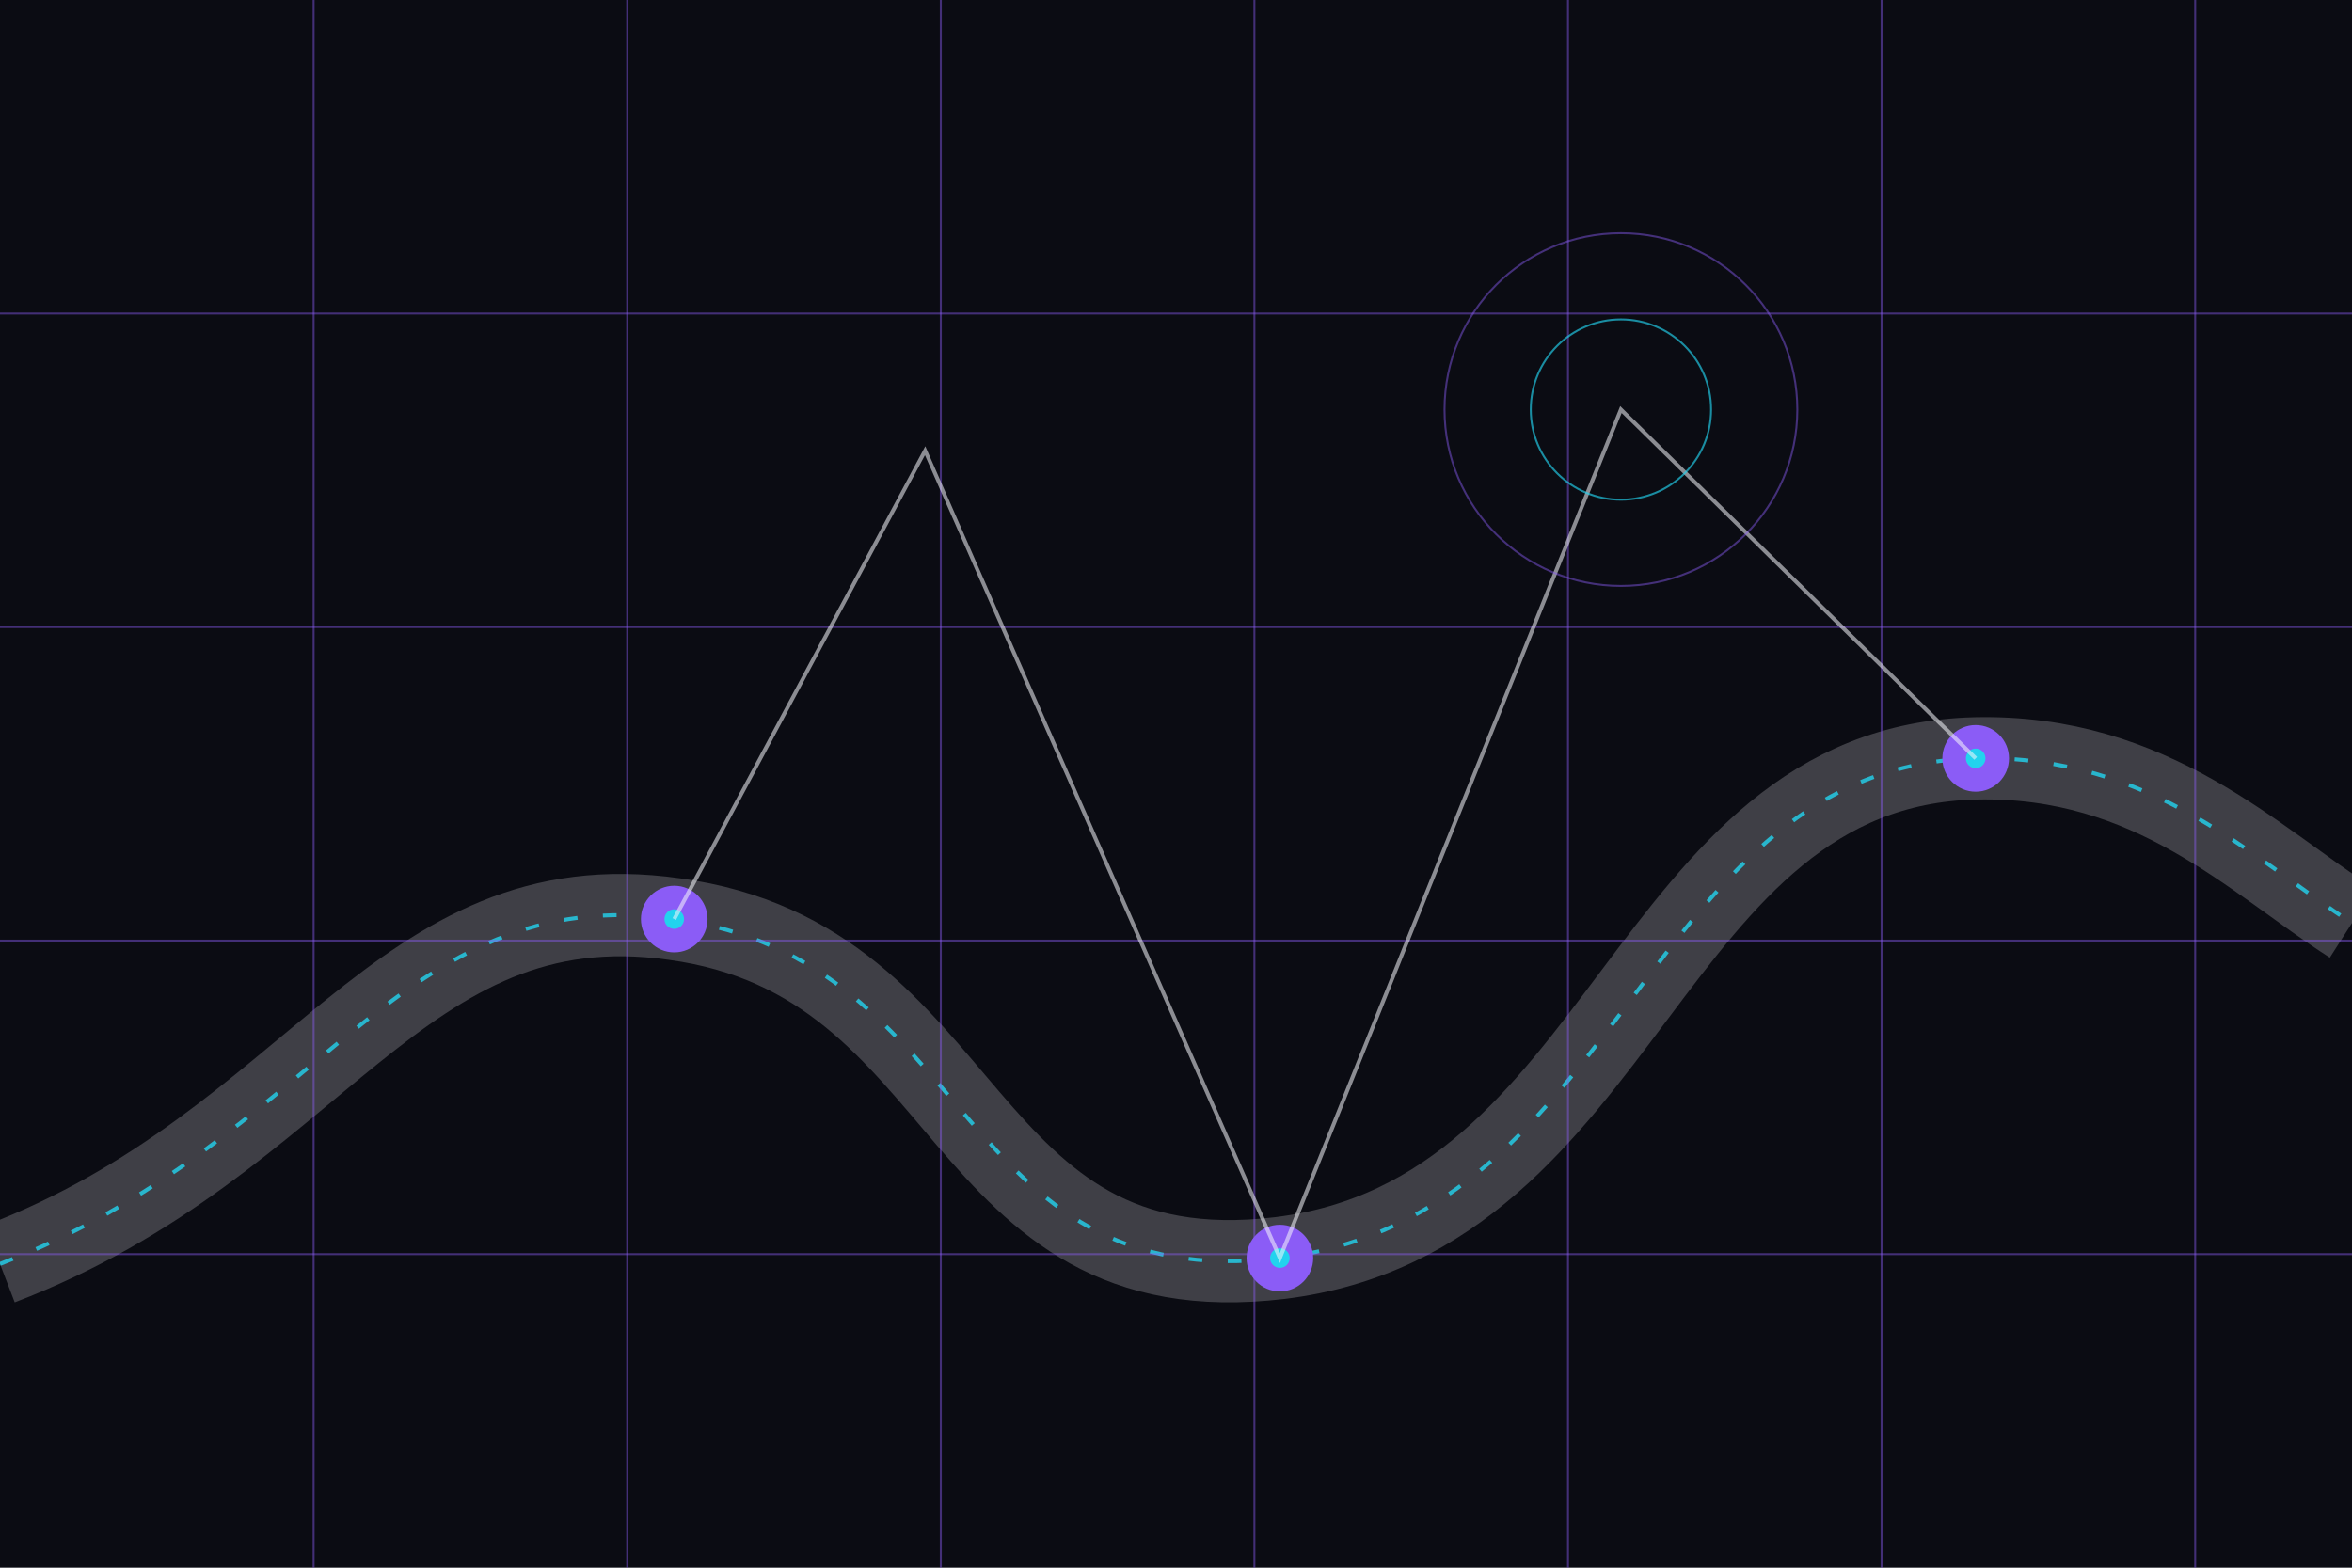
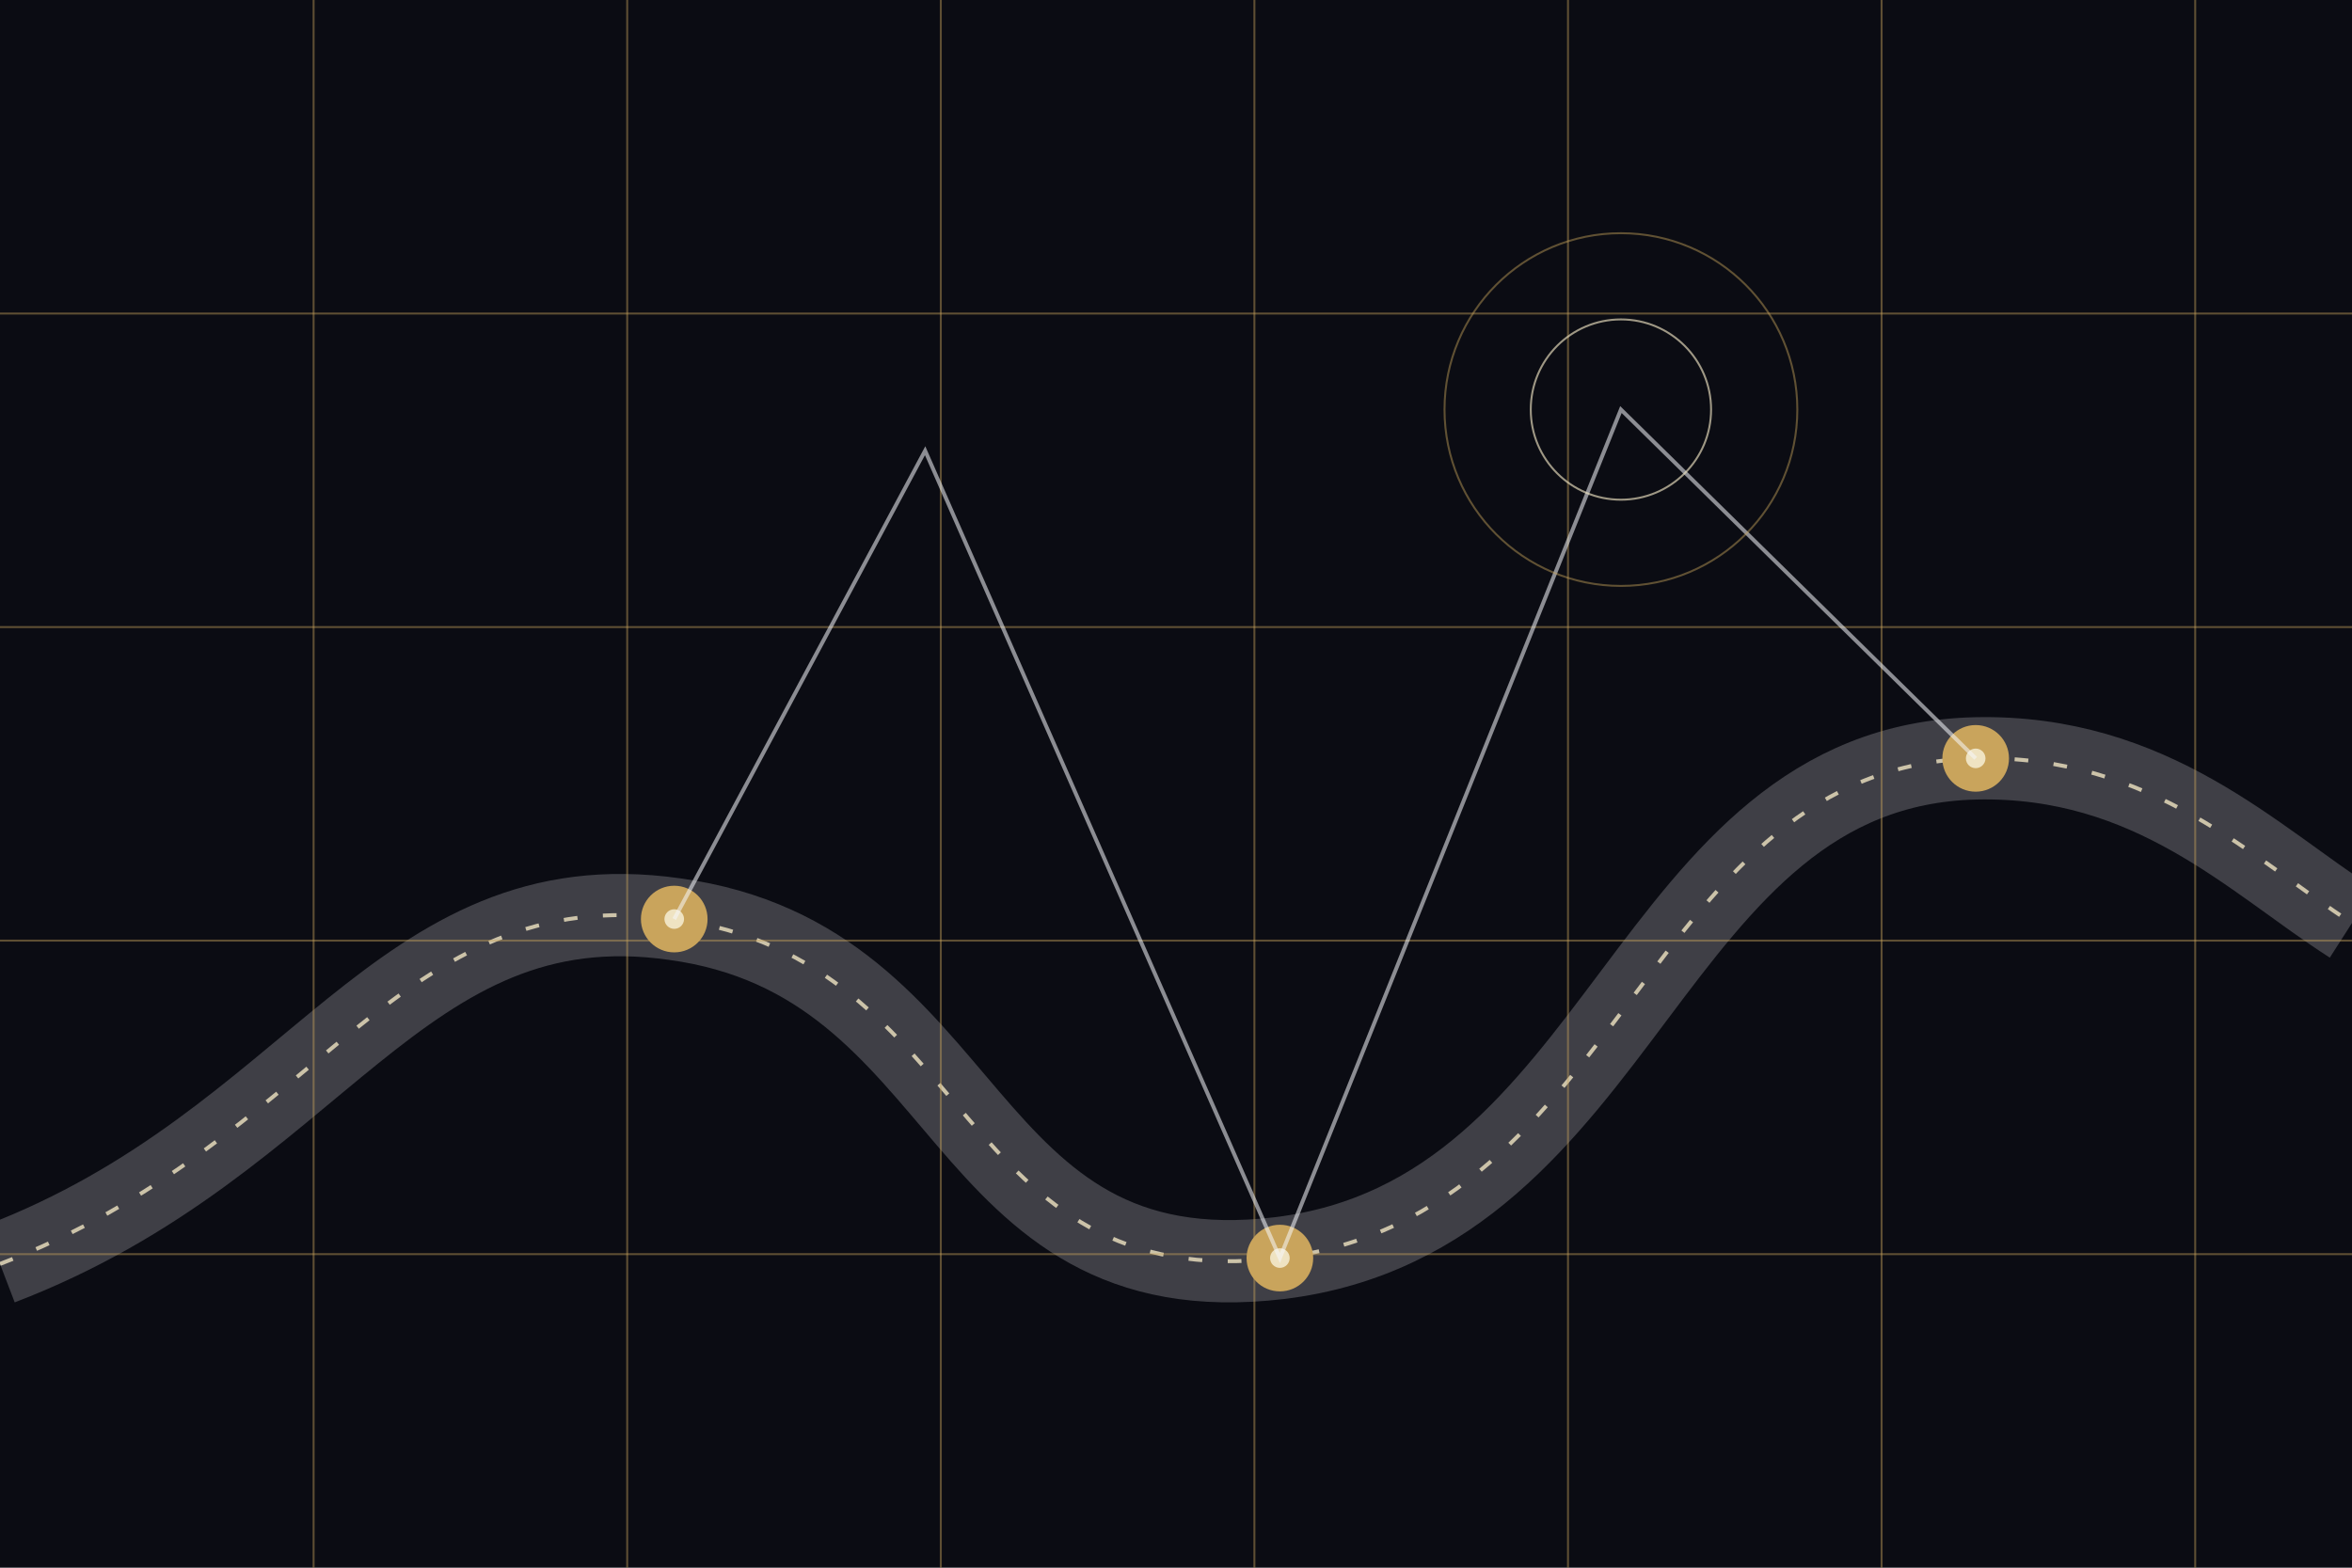
<svg xmlns="http://www.w3.org/2000/svg" width="1200" height="800" viewBox="0 0 1200 800" fill="none">
  <rect width="1200" height="800" fill="#0B0C13" />
  <path d="M0 645C162 583 203 449 344 469C499 490 486 662 653 642C831 620 839 391 1008 387C1098 385 1150 439 1200 471" stroke="#F5F7FA" stroke-opacity=".22" stroke-width="42" />
-   <path d="M0 645C162 583 203 449 344 469C499 490 486 662 653 642C831 620 839 391 1008 387C1098 385 1150 439 1200 471" stroke="#22D3EE" stroke-opacity=".8" stroke-width="2" stroke-dasharray="7 13" />
-   <g stroke="#8B5CF6" stroke-opacity=".44">
+   <path d="M0 645C162 583 203 449 344 469C499 490 486 662 653 642C831 620 839 391 1008 387C1098 385 1150 439 1200 471" stroke="#EFE3C2" stroke-opacity=".8" stroke-width="2" stroke-dasharray="7 13" />
+   <g stroke="#C9A45C" stroke-opacity=".44">
    <path d="M160 0V800M320 0V800M480 0V800M640 0V800M800 0V800M960 0V800M1120 0V800" />
    <path d="M0 160H1200M0 320H1200M0 480H1200M0 640H1200" />
  </g>
-   <g fill="#8B5CF6">
+   <g fill="#C9A45C">
    <circle cx="344" cy="469" r="17" />
    <circle cx="653" cy="642" r="17" />
    <circle cx="1008" cy="387" r="17" />
  </g>
-   <g fill="#22D3EE">
+   <g fill="#EFE3C2">
    <circle cx="344" cy="469" r="5" />
    <circle cx="653" cy="642" r="5" />
    <circle cx="1008" cy="387" r="5" />
  </g>
  <path d="M344 469L472 230L653 642L827 209L1008 387" stroke="#F5F7FA" stroke-opacity=".55" stroke-width="2" />
-   <circle cx="827" cy="209" r="90" stroke="#8B5CF6" stroke-opacity=".45" />
-   <circle cx="827" cy="209" r="46" stroke="#22D3EE" stroke-opacity=".65" />
+   <circle cx="827" cy="209" r="90" stroke="#C9A45C" stroke-opacity=".45" />
+   <circle cx="827" cy="209" r="46" stroke="#EFE3C2" stroke-opacity=".65" />
</svg>
